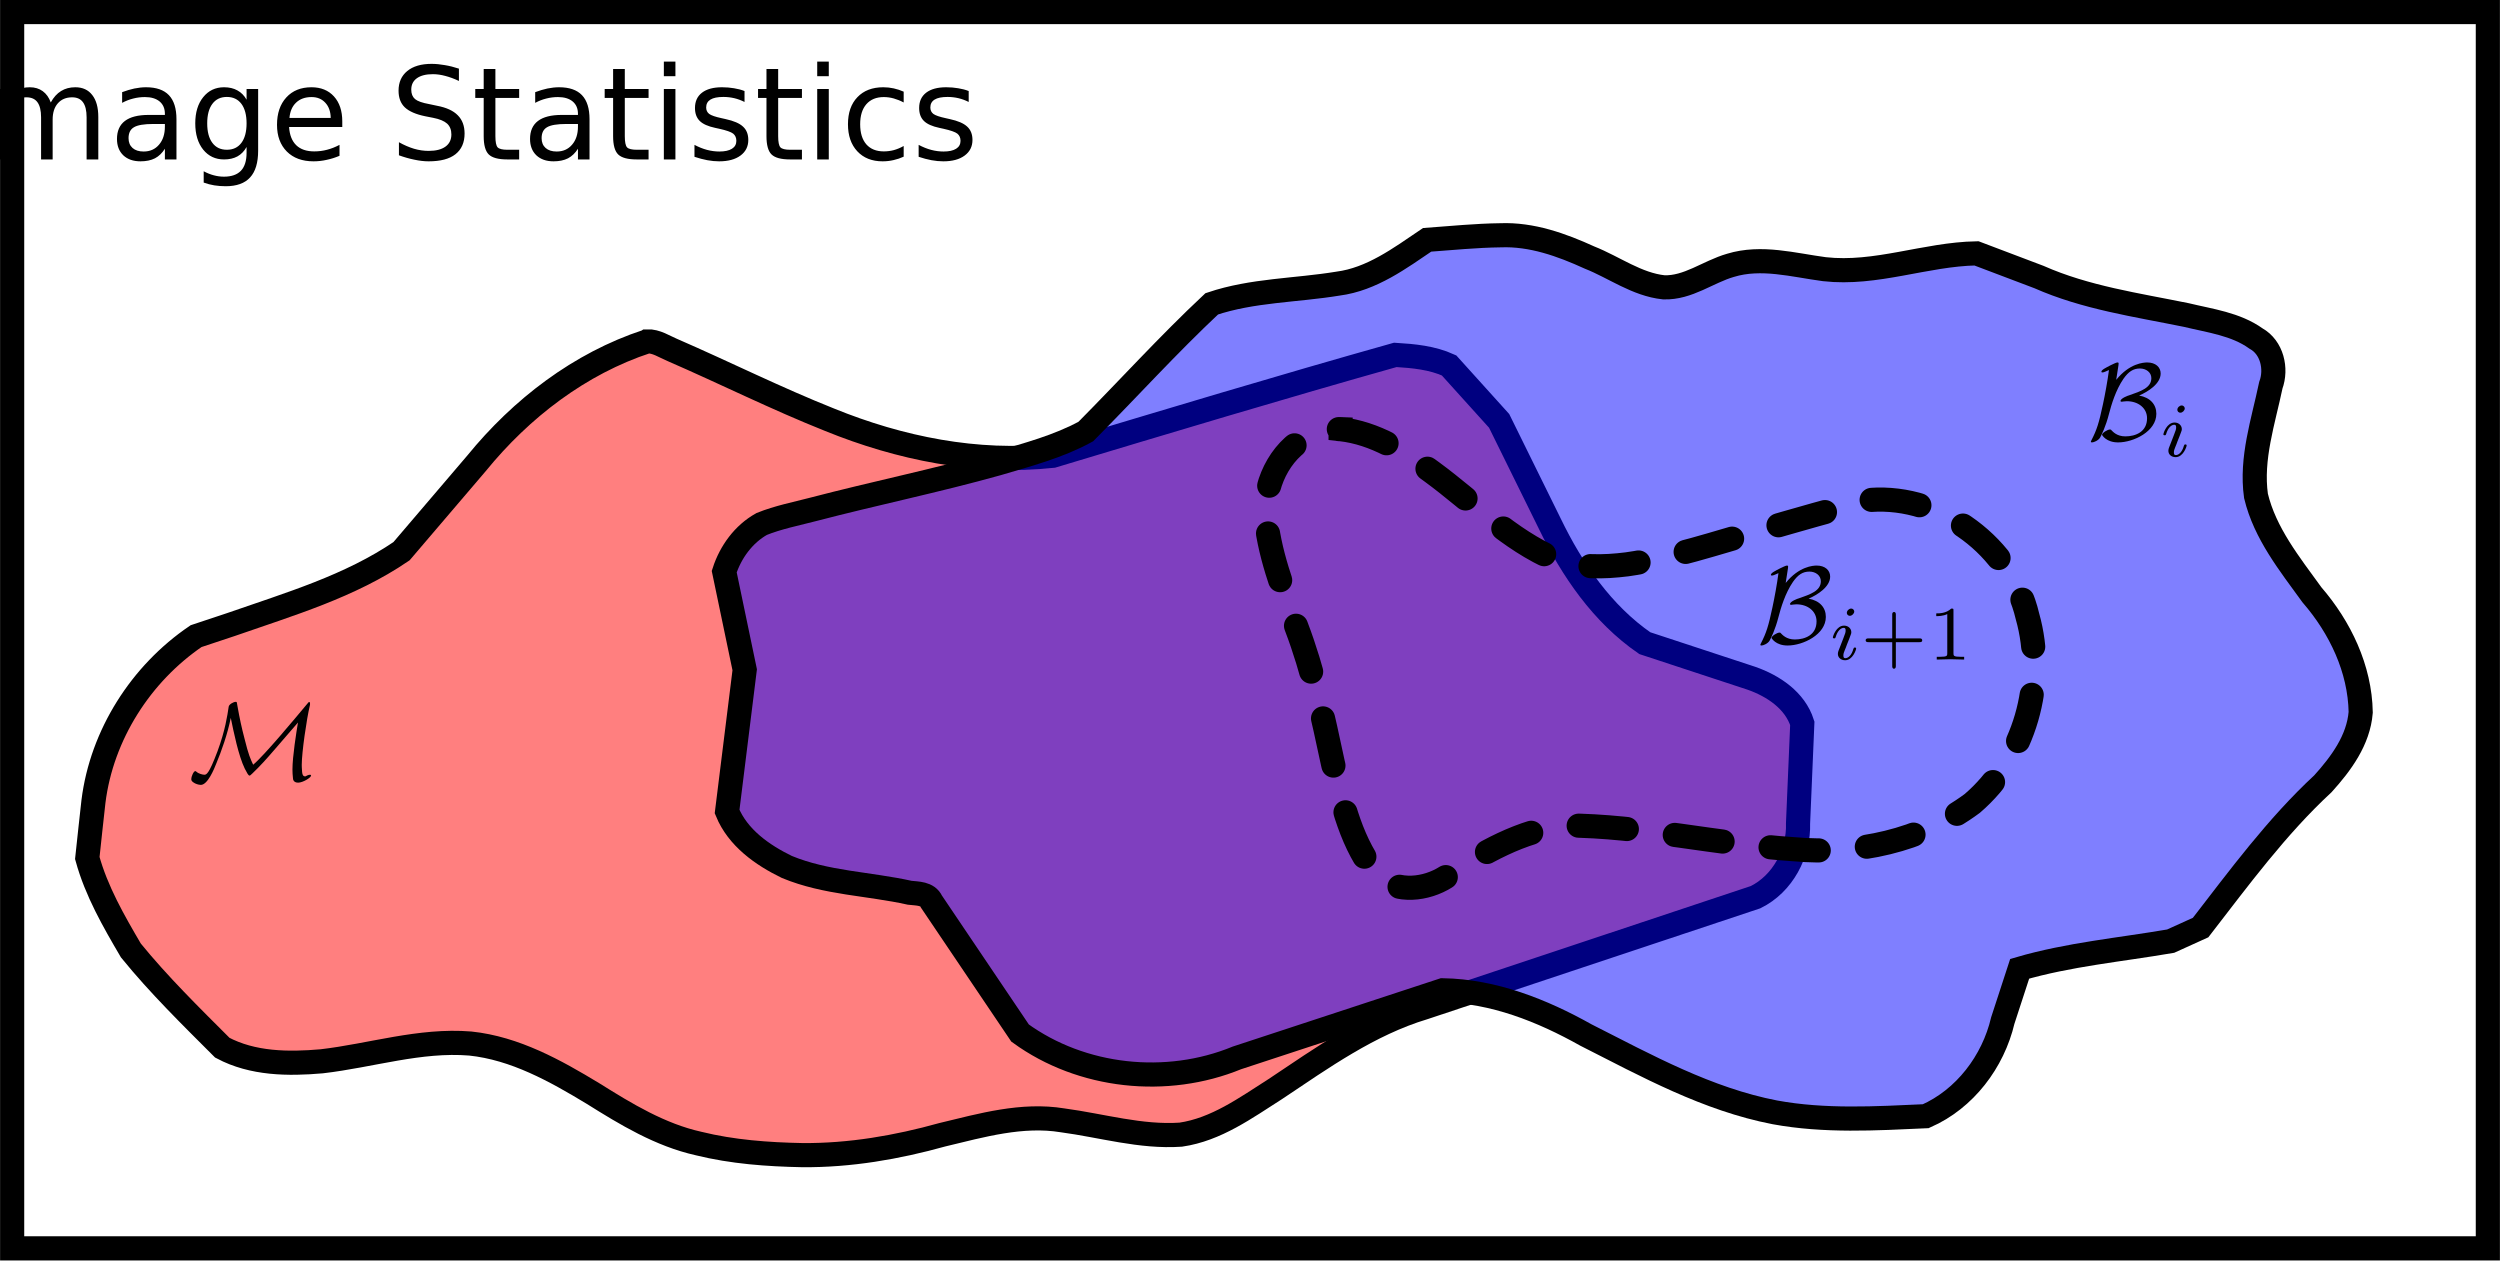
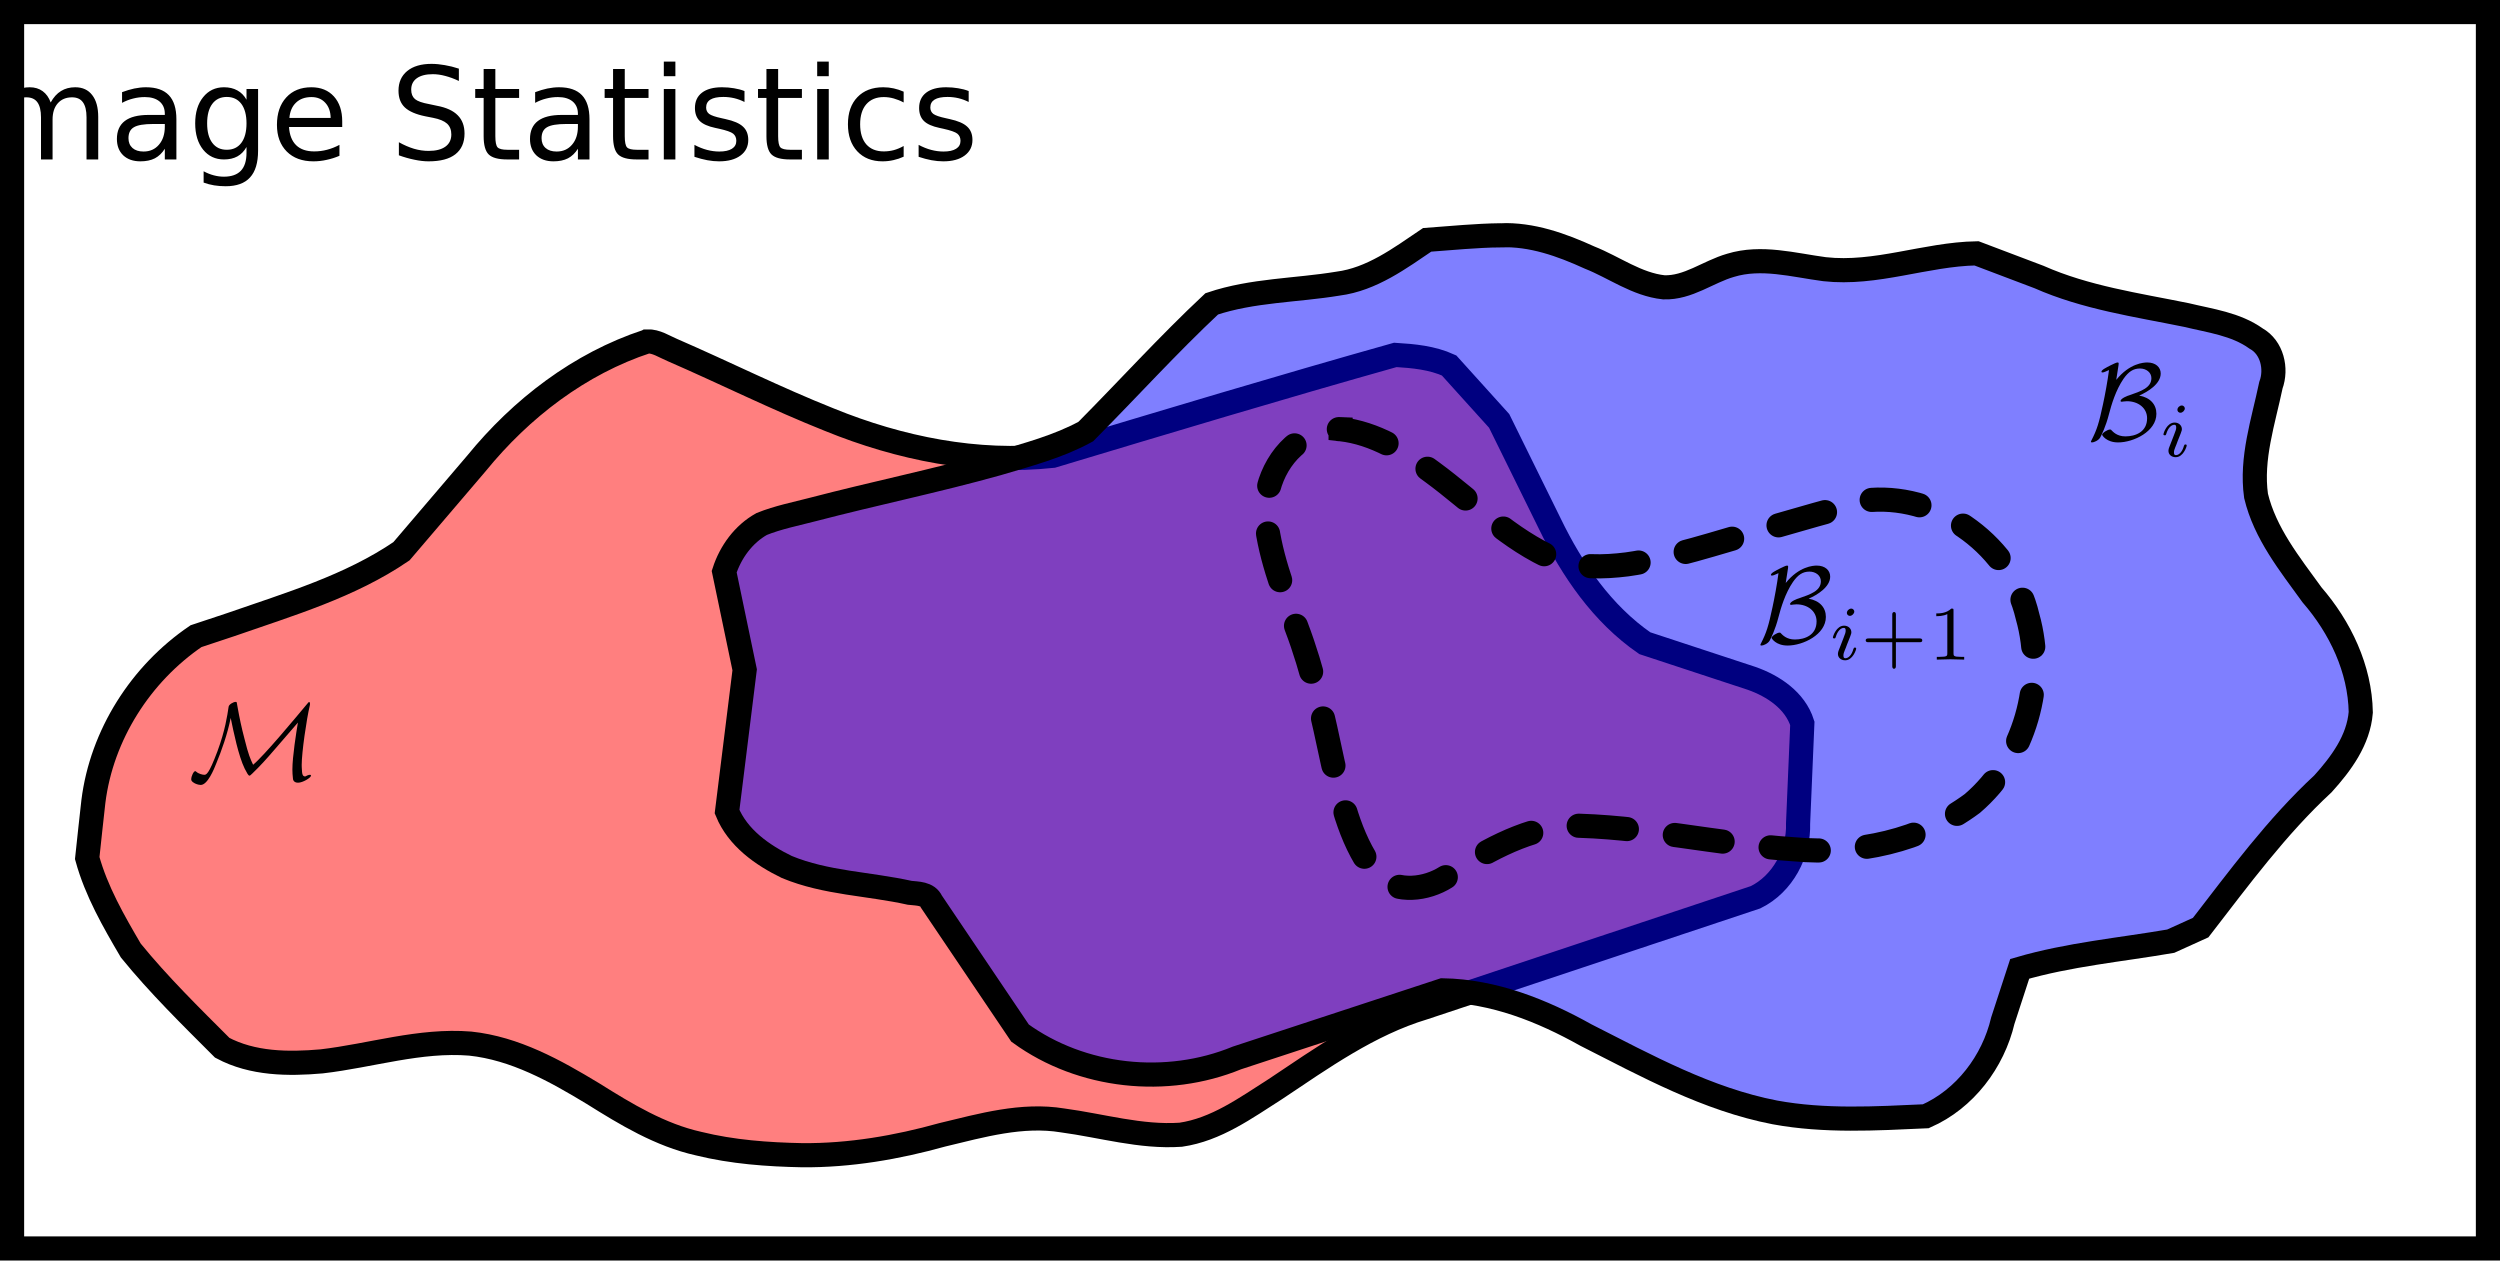
- <svg xmlns="http://www.w3.org/2000/svg" xmlns:xlink="http://www.w3.org/1999/xlink" width="3.235in" height="1.631in" viewBox="0 0 310.587 156.6" version="1.1" id="svg8">
+ <svg xmlns="http://www.w3.org/2000/svg" xmlns:xlink="http://www.w3.org/1999/xlink" width="310.587" height="156.6" viewBox="0 0 310.587 156.6" version="1.1" id="svg8">
  <defs id="defs2">
    <g id="g9477">
      <symbol overflow="visible" id="symbol2440">
-         <path style="stroke:none;" d="" id="path8256" />
+         <path style="stroke:none" d="" id="path8256" />
      </symbol>
      <symbol overflow="visible" id="symbol7372">
-         <path style="stroke:none;" d="M 3.844 -5.578 C 4.109 -4.281 4.547 -2.141 5.109 -0.984 C 5.328 -0.562 5.438 -0.344 5.547 -0.344 C 5.578 -0.344 5.609 -0.344 5.781 -0.516 C 6.547 -1.25 7.062 -1.828 7.75 -2.625 L 9.938 -5.156 C 9.797 -4.312 9.438 -2.078 9.438 -0.906 C 9.438 -0.641 9.453 -0.375 9.484 -0.109 C 9.484 0 9.531 0.297 9.953 0.297 C 10.375 0.297 11.125 -0.156 11.125 -0.344 C 11.125 -0.406 11.062 -0.422 11.031 -0.422 C 10.906 -0.422 10.703 -0.328 10.594 -0.266 C 10.359 -0.297 10.344 -0.453 10.312 -0.672 C 10.281 -1 10.281 -1.297 10.281 -1.328 C 10.281 -2.438 10.719 -5.469 11.016 -6.703 C 11.031 -6.766 11.031 -6.781 11.031 -6.875 C 11.031 -6.906 11.031 -7.016 10.953 -7.016 C 10.922 -7.016 10.906 -7.016 10.719 -6.781 C 9.781 -5.656 6.875 -2.156 5.875 -1.328 C 5.625 -1.859 5.453 -2.234 5.109 -3.625 C 4.812 -4.75 4.641 -5.578 4.469 -6.547 C 4.453 -6.688 4.391 -6.953 4.391 -6.984 C 4.359 -7.031 4.312 -7.031 4.281 -7.031 C 4.109 -7.031 3.688 -6.812 3.656 -6.594 C 3.531 -5.766 3.344 -4.453 2.641 -2.547 C 1.844 -0.422 1.625 -0.422 1.438 -0.422 C 1.312 -0.422 0.938 -0.5 0.719 -0.703 C 0.672 -0.75 0.641 -0.75 0.625 -0.75 C 0.484 -0.75 0.266 -0.297 0.266 -0.016 C 0.266 0.062 0.266 0.188 0.594 0.359 C 0.844 0.484 1.078 0.5 1.125 0.5 C 1.75 0.5 2.328 -0.922 2.531 -1.438 C 3 -2.562 3.562 -4.141 3.844 -5.578 Z M 3.844 -5.578 " id="path9671" />
+         <path style="stroke:none" d="m 3.844,-5.578 c 0.266,1.297 0.703,3.438 1.266,4.594 0.219,0.422 0.328,0.641 0.438,0.641 0.031,0 0.062,0 0.234,-0.172 C 6.547,-1.25 7.062,-1.828 7.75,-2.625 l 2.188,-2.531 c -0.141,0.844 -0.5,3.078 -0.5,4.25 0,0.266 0.016,0.531 0.047,0.797 0,0.109 0.047,0.406 0.469,0.406 0.422,0 1.172,-0.453 1.172,-0.641 0,-0.062 -0.062,-0.078 -0.094,-0.078 -0.125,0 -0.328,0.094 -0.438,0.156 -0.234,-0.031 -0.25,-0.188 -0.281,-0.406 -0.031,-0.328 -0.031,-0.625 -0.031,-0.656 0,-1.109 0.438,-4.141 0.734,-5.375 0.016,-0.062 0.016,-0.078 0.016,-0.172 0,-0.031 0,-0.141 -0.078,-0.141 -0.031,0 -0.047,0 -0.234,0.234 -0.938,1.125 -3.844,4.625 -4.844,5.453 C 5.625,-1.859 5.453,-2.234 5.109,-3.625 4.812,-4.75 4.641,-5.578 4.469,-6.547 4.453,-6.688 4.391,-6.953 4.391,-6.984 4.359,-7.031 4.312,-7.031 4.281,-7.031 c -0.172,0 -0.594,0.219 -0.625,0.438 -0.125,0.828 -0.312,2.141 -1.016,4.047 -0.797,2.125 -1.016,2.125 -1.203,2.125 -0.125,0 -0.5,-0.078 -0.719,-0.281 C 0.672,-0.75 0.641,-0.75 0.625,-0.75 c -0.141,0 -0.359,0.453 -0.359,0.734 0,0.078 0,0.203 0.328,0.375 C 0.844,0.484 1.078,0.5 1.125,0.5 1.75,0.5 2.328,-0.922 2.531,-1.438 3,-2.562 3.562,-4.141 3.844,-5.578 Z m 0,0" id="path9671" />
      </symbol>
    </g>
    <g id="g648">
      <symbol overflow="visible" id="symbol9213">
-         <path style="stroke:none;" d="" id="path5871" />
+         <path style="stroke:none" d="" id="path5871" />
      </symbol>
      <symbol overflow="visible" id="symbol6589">
-         <path style="stroke:none;" d="M 2.797 -6.766 C 2.812 -6.875 2.812 -6.891 2.812 -6.922 C 2.812 -7 2.797 -7.031 2.703 -7.031 C 2.594 -7.031 2.297 -6.875 2.094 -6.781 C 1.641 -6.547 1.25 -6.359 1.25 -6.188 C 1.25 -6.125 1.328 -6.125 1.359 -6.125 C 1.484 -6.125 1.75 -6.266 1.938 -6.344 C 1.812 -5.375 1.578 -4.094 1.391 -3.234 C 1.031 -1.547 0.844 -0.938 0.344 0.031 C 0.297 0.125 0.297 0.141 0.297 0.156 C 0.297 0.219 0.375 0.219 0.406 0.219 C 0.562 0.219 0.984 0.047 1.141 -0.234 C 1.266 -0.469 1.641 -1.203 1.938 -2.359 C 2.156 -3.203 2.547 -4.516 3.25 -5.547 C 3.703 -6.188 4.125 -6.484 4.75 -6.484 C 5.297 -6.484 5.781 -6.141 5.781 -5.609 C 5.781 -4.734 4.828 -4.422 3.797 -4.062 C 3.672 -4.031 2.984 -3.781 2.984 -3.531 C 2.984 -3.484 3.062 -3.469 3.094 -3.469 C 3.125 -3.469 3.359 -3.516 3.562 -3.516 C 4.578 -3.516 5.391 -2.906 5.391 -1.969 C 5.391 -0.734 4.344 -0.328 3.422 -0.328 C 2.656 -0.328 2.297 -0.75 2.156 -0.891 C 2.125 -0.938 2.109 -0.953 2.031 -0.953 C 1.812 -0.953 1.312 -0.641 1.312 -0.469 C 1.312 -0.438 1.688 0.219 2.766 0.219 C 4.172 0.219 6.234 -0.781 6.234 -2.375 C 6.234 -3.219 5.688 -3.844 4.672 -4.031 C 5.469 -4.375 6.625 -5.094 6.625 -6.031 C 6.625 -6.609 6.156 -7.031 5.406 -7.031 C 5.078 -7.031 3.797 -6.953 2.594 -5.453 Z M 2.797 -6.766 " id="path7692" />
+         <path style="stroke:none" d="M 2.797,-6.766 C 2.812,-6.875 2.812,-6.891 2.812,-6.922 2.812,-7 2.797,-7.031 2.703,-7.031 c -0.109,0 -0.406,0.156 -0.609,0.25 C 1.641,-6.547 1.25,-6.359 1.25,-6.188 c 0,0.062 0.078,0.062 0.109,0.062 0.125,0 0.391,-0.141 0.578,-0.219 -0.125,0.969 -0.359,2.25 -0.547,3.109 C 1.031,-1.547 0.844,-0.938 0.344,0.031 0.297,0.125 0.297,0.141 0.297,0.156 c 0,0.062 0.078,0.062 0.109,0.062 0.156,0 0.578,-0.172 0.734,-0.453 0.125,-0.234 0.5,-0.969 0.797,-2.125 0.219,-0.844 0.609,-2.156 1.312,-3.188 0.453,-0.641 0.875,-0.938 1.5,-0.938 0.547,0 1.031,0.344 1.031,0.875 0,0.875 -0.953,1.188 -1.984,1.547 -0.125,0.031 -0.812,0.281 -0.812,0.531 0,0.047 0.078,0.062 0.109,0.062 0.031,0 0.266,-0.047 0.469,-0.047 1.016,0 1.828,0.609 1.828,1.547 0,1.234 -1.047,1.641 -1.969,1.641 -0.766,0 -1.125,-0.422 -1.266,-0.562 -0.031,-0.047 -0.047,-0.062 -0.125,-0.062 -0.219,0 -0.719,0.312 -0.719,0.484 0,0.031 0.375,0.688 1.453,0.688 1.406,0 3.469,-1 3.469,-2.594 0,-0.844 -0.547,-1.469 -1.562,-1.656 0.797,-0.344 1.953,-1.062 1.953,-2 0,-0.578 -0.469,-1 -1.219,-1 -0.328,0 -1.609,0.078 -2.812,1.578 z m 0,0" id="path7692" />
      </symbol>
      <symbol overflow="visible" id="symbol9288">
-         <path style="stroke:none;" d="" id="path1839" />
+         <path style="stroke:none" d="" id="path1839" />
      </symbol>
      <symbol overflow="visible" id="symbol3429">
-         <path style="stroke:none;" d="M 2.266 -4.359 C 2.266 -4.469 2.172 -4.625 1.984 -4.625 C 1.797 -4.625 1.594 -4.438 1.594 -4.234 C 1.594 -4.125 1.672 -3.969 1.875 -3.969 C 2.062 -3.969 2.266 -4.172 2.266 -4.359 Z M 0.844 -0.812 C 0.812 -0.719 0.781 -0.641 0.781 -0.516 C 0.781 -0.188 1.047 0.062 1.438 0.062 C 2.125 0.062 2.438 -0.891 2.438 -1 C 2.438 -1.094 2.344 -1.094 2.328 -1.094 C 2.234 -1.094 2.219 -1.047 2.188 -0.969 C 2.031 -0.406 1.734 -0.125 1.453 -0.125 C 1.312 -0.125 1.281 -0.219 1.281 -0.375 C 1.281 -0.531 1.328 -0.656 1.391 -0.812 C 1.469 -1 1.547 -1.188 1.609 -1.375 C 1.672 -1.547 1.938 -2.172 1.953 -2.266 C 1.984 -2.328 2 -2.406 2 -2.484 C 2 -2.812 1.719 -3.078 1.344 -3.078 C 0.641 -3.078 0.328 -2.125 0.328 -2 C 0.328 -1.922 0.422 -1.922 0.453 -1.922 C 0.547 -1.922 0.547 -1.953 0.578 -2.031 C 0.75 -2.625 1.062 -2.875 1.312 -2.875 C 1.422 -2.875 1.484 -2.828 1.484 -2.641 C 1.484 -2.469 1.453 -2.375 1.281 -1.938 Z M 0.844 -0.812 " id="path5284" />
+         <path style="stroke:none" d="m 2.266,-4.359 c 0,-0.109 -0.094,-0.266 -0.281,-0.266 -0.188,0 -0.391,0.188 -0.391,0.391 0,0.109 0.078,0.266 0.281,0.266 0.188,0 0.391,-0.203 0.391,-0.391 z M 0.844,-0.812 c -0.031,0.094 -0.062,0.172 -0.062,0.297 0,0.328 0.266,0.578 0.656,0.578 0.688,0 1,-0.953 1,-1.062 0,-0.094 -0.094,-0.094 -0.109,-0.094 -0.094,0 -0.109,0.047 -0.141,0.125 -0.156,0.562 -0.453,0.844 -0.734,0.844 -0.141,0 -0.172,-0.094 -0.172,-0.25 0,-0.156 0.047,-0.281 0.109,-0.438 C 1.469,-1 1.547,-1.188 1.609,-1.375 1.672,-1.547 1.938,-2.172 1.953,-2.266 1.984,-2.328 2,-2.406 2,-2.484 2,-2.812 1.719,-3.078 1.344,-3.078 0.641,-3.078 0.328,-2.125 0.328,-2 c 0,0.078 0.094,0.078 0.125,0.078 0.094,0 0.094,-0.031 0.125,-0.109 C 0.75,-2.625 1.062,-2.875 1.312,-2.875 c 0.109,0 0.172,0.047 0.172,0.234 0,0.172 -0.031,0.266 -0.203,0.703 z m 0,0" id="path5284" />
      </symbol>
    </g>
    <g id="g7725">
      <symbol overflow="visible" id="symbol3995">
-         <path style="stroke:none;" d="" id="path5777" />
+         <path style="stroke:none" d="" id="path5777" />
      </symbol>
      <symbol overflow="visible" id="symbol1798">
-         <path style="stroke:none;" d="M 2.797 -6.766 C 2.812 -6.875 2.812 -6.891 2.812 -6.922 C 2.812 -7 2.797 -7.031 2.703 -7.031 C 2.594 -7.031 2.297 -6.875 2.094 -6.781 C 1.641 -6.547 1.25 -6.359 1.25 -6.188 C 1.25 -6.125 1.328 -6.125 1.359 -6.125 C 1.484 -6.125 1.75 -6.266 1.938 -6.344 C 1.812 -5.375 1.578 -4.094 1.391 -3.234 C 1.031 -1.547 0.844 -0.938 0.344 0.031 C 0.297 0.125 0.297 0.141 0.297 0.156 C 0.297 0.219 0.375 0.219 0.406 0.219 C 0.562 0.219 0.984 0.047 1.141 -0.234 C 1.266 -0.469 1.641 -1.203 1.938 -2.359 C 2.156 -3.203 2.547 -4.516 3.25 -5.547 C 3.703 -6.188 4.125 -6.484 4.75 -6.484 C 5.297 -6.484 5.781 -6.141 5.781 -5.609 C 5.781 -4.734 4.828 -4.422 3.797 -4.062 C 3.672 -4.031 2.984 -3.781 2.984 -3.531 C 2.984 -3.484 3.062 -3.469 3.094 -3.469 C 3.125 -3.469 3.359 -3.516 3.562 -3.516 C 4.578 -3.516 5.391 -2.906 5.391 -1.969 C 5.391 -0.734 4.344 -0.328 3.422 -0.328 C 2.656 -0.328 2.297 -0.75 2.156 -0.891 C 2.125 -0.938 2.109 -0.953 2.031 -0.953 C 1.812 -0.953 1.312 -0.641 1.312 -0.469 C 1.312 -0.438 1.688 0.219 2.766 0.219 C 4.172 0.219 6.234 -0.781 6.234 -2.375 C 6.234 -3.219 5.688 -3.844 4.672 -4.031 C 5.469 -4.375 6.625 -5.094 6.625 -6.031 C 6.625 -6.609 6.156 -7.031 5.406 -7.031 C 5.078 -7.031 3.797 -6.953 2.594 -5.453 Z M 2.797 -6.766 " id="path2966" />
+         <path style="stroke:none" d="M 2.797,-6.766 C 2.812,-6.875 2.812,-6.891 2.812,-6.922 2.812,-7 2.797,-7.031 2.703,-7.031 c -0.109,0 -0.406,0.156 -0.609,0.25 C 1.641,-6.547 1.25,-6.359 1.25,-6.188 c 0,0.062 0.078,0.062 0.109,0.062 0.125,0 0.391,-0.141 0.578,-0.219 -0.125,0.969 -0.359,2.25 -0.547,3.109 C 1.031,-1.547 0.844,-0.938 0.344,0.031 0.297,0.125 0.297,0.141 0.297,0.156 c 0,0.062 0.078,0.062 0.109,0.062 0.156,0 0.578,-0.172 0.734,-0.453 0.125,-0.234 0.5,-0.969 0.797,-2.125 0.219,-0.844 0.609,-2.156 1.312,-3.188 0.453,-0.641 0.875,-0.938 1.5,-0.938 0.547,0 1.031,0.344 1.031,0.875 0,0.875 -0.953,1.188 -1.984,1.547 -0.125,0.031 -0.812,0.281 -0.812,0.531 0,0.047 0.078,0.062 0.109,0.062 0.031,0 0.266,-0.047 0.469,-0.047 1.016,0 1.828,0.609 1.828,1.547 0,1.234 -1.047,1.641 -1.969,1.641 -0.766,0 -1.125,-0.422 -1.266,-0.562 -0.031,-0.047 -0.047,-0.062 -0.125,-0.062 -0.219,0 -0.719,0.312 -0.719,0.484 0,0.031 0.375,0.688 1.453,0.688 1.406,0 3.469,-1 3.469,-2.594 0,-0.844 -0.547,-1.469 -1.562,-1.656 0.797,-0.344 1.953,-1.062 1.953,-2 0,-0.578 -0.469,-1 -1.219,-1 -0.328,0 -1.609,0.078 -2.812,1.578 z m 0,0" id="path2966" />
      </symbol>
      <symbol overflow="visible" id="symbol2019">
-         <path style="stroke:none;" d="" id="path5661" />
+         <path style="stroke:none" d="" id="path5661" />
      </symbol>
      <symbol overflow="visible" id="symbol3328">
-         <path style="stroke:none;" d="M 2.266 -4.359 C 2.266 -4.469 2.172 -4.625 1.984 -4.625 C 1.797 -4.625 1.594 -4.438 1.594 -4.234 C 1.594 -4.125 1.672 -3.969 1.875 -3.969 C 2.062 -3.969 2.266 -4.172 2.266 -4.359 Z M 0.844 -0.812 C 0.812 -0.719 0.781 -0.641 0.781 -0.516 C 0.781 -0.188 1.047 0.062 1.438 0.062 C 2.125 0.062 2.438 -0.891 2.438 -1 C 2.438 -1.094 2.344 -1.094 2.328 -1.094 C 2.234 -1.094 2.219 -1.047 2.188 -0.969 C 2.031 -0.406 1.734 -0.125 1.453 -0.125 C 1.312 -0.125 1.281 -0.219 1.281 -0.375 C 1.281 -0.531 1.328 -0.656 1.391 -0.812 C 1.469 -1 1.547 -1.188 1.609 -1.375 C 1.672 -1.547 1.938 -2.172 1.953 -2.266 C 1.984 -2.328 2 -2.406 2 -2.484 C 2 -2.812 1.719 -3.078 1.344 -3.078 C 0.641 -3.078 0.328 -2.125 0.328 -2 C 0.328 -1.922 0.422 -1.922 0.453 -1.922 C 0.547 -1.922 0.547 -1.953 0.578 -2.031 C 0.75 -2.625 1.062 -2.875 1.312 -2.875 C 1.422 -2.875 1.484 -2.828 1.484 -2.641 C 1.484 -2.469 1.453 -2.375 1.281 -1.938 Z M 0.844 -0.812 " id="path6758" />
+         <path style="stroke:none" d="m 2.266,-4.359 c 0,-0.109 -0.094,-0.266 -0.281,-0.266 -0.188,0 -0.391,0.188 -0.391,0.391 0,0.109 0.078,0.266 0.281,0.266 0.188,0 0.391,-0.203 0.391,-0.391 z M 0.844,-0.812 c -0.031,0.094 -0.062,0.172 -0.062,0.297 0,0.328 0.266,0.578 0.656,0.578 0.688,0 1,-0.953 1,-1.062 0,-0.094 -0.094,-0.094 -0.109,-0.094 -0.094,0 -0.109,0.047 -0.141,0.125 -0.156,0.562 -0.453,0.844 -0.734,0.844 -0.141,0 -0.172,-0.094 -0.172,-0.25 0,-0.156 0.047,-0.281 0.109,-0.438 C 1.469,-1 1.547,-1.188 1.609,-1.375 1.672,-1.547 1.938,-2.172 1.953,-2.266 1.984,-2.328 2,-2.406 2,-2.484 2,-2.812 1.719,-3.078 1.344,-3.078 0.641,-3.078 0.328,-2.125 0.328,-2 c 0,0.078 0.094,0.078 0.125,0.078 0.094,0 0.094,-0.031 0.125,-0.109 C 0.75,-2.625 1.062,-2.875 1.312,-2.875 c 0.109,0 0.172,0.047 0.172,0.234 0,0.172 -0.031,0.266 -0.203,0.703 z m 0,0" id="path6758" />
      </symbol>
      <symbol overflow="visible" id="symbol8803">
-         <path style="stroke:none;" d="" id="path1624" />
+         <path style="stroke:none" d="" id="path1624" />
      </symbol>
      <symbol overflow="visible" id="symbol3804">
-         <path style="stroke:none;" d="M 3.219 -1.578 L 5.359 -1.578 C 5.453 -1.578 5.609 -1.578 5.609 -1.734 C 5.609 -1.922 5.453 -1.922 5.359 -1.922 L 3.219 -1.922 L 3.219 -4.062 C 3.219 -4.141 3.219 -4.312 3.062 -4.312 C 2.891 -4.312 2.891 -4.156 2.891 -4.062 L 2.891 -1.922 L 0.75 -1.922 C 0.656 -1.922 0.484 -1.922 0.484 -1.75 C 0.484 -1.578 0.641 -1.578 0.75 -1.578 L 2.891 -1.578 L 2.891 0.562 C 2.891 0.656 2.891 0.828 3.047 0.828 C 3.219 0.828 3.219 0.656 3.219 0.562 Z M 3.219 -1.578 " id="path9026" />
+         <path style="stroke:none" d="m 3.219,-1.578 h 2.141 c 0.094,0 0.25,0 0.25,-0.156 0,-0.188 -0.156,-0.188 -0.25,-0.188 H 3.219 V -4.062 c 0,-0.078 0,-0.25 -0.156,-0.25 -0.172,0 -0.172,0.156 -0.172,0.25 v 2.141 H 0.75 c -0.094,0 -0.266,0 -0.266,0.172 0,0.172 0.156,0.172 0.266,0.172 H 2.891 V 0.562 c 0,0.094 0,0.266 0.156,0.266 0.172,0 0.172,-0.172 0.172,-0.266 z m 0,0" id="path9026" />
      </symbol>
      <symbol overflow="visible" id="symbol1849">
-         <path style="stroke:none;" d="M 2.328 -4.438 C 2.328 -4.625 2.328 -4.625 2.125 -4.625 C 1.672 -4.188 1.047 -4.188 0.766 -4.188 L 0.766 -3.938 C 0.922 -3.938 1.391 -3.938 1.766 -4.125 L 1.766 -0.578 C 1.766 -0.344 1.766 -0.25 1.078 -0.25 L 0.812 -0.25 L 0.812 0 C 0.938 0 1.797 -0.031 2.047 -0.031 C 2.266 -0.031 3.141 0 3.297 0 L 3.297 -0.25 L 3.031 -0.25 C 2.328 -0.25 2.328 -0.344 2.328 -0.578 Z M 2.328 -4.438 " id="path7680" />
+         <path style="stroke:none" d="m 2.328,-4.438 c 0,-0.188 0,-0.188 -0.203,-0.188 -0.453,0.438 -1.078,0.438 -1.359,0.438 v 0.25 c 0.156,0 0.625,0 1,-0.188 v 3.547 c 0,0.234 0,0.328 -0.688,0.328 H 0.812 V 0 c 0.125,0 0.984,-0.031 1.234,-0.031 0.219,0 1.094,0.031 1.25,0.031 V -0.25 H 3.031 c -0.703,0 -0.703,-0.094 -0.703,-0.328 z m 0,0" id="path7680" />
      </symbol>
    </g>
  </defs>
-   <g id="layer1" transform="translate(-1.12524, -38.3231)">
+   <g id="layer1" transform="translate(-1.12524,-38.3231)">
    <path id="path834" style="fill:#ff0000;fill-opacity:0.5;stroke:#000000;stroke-width:3;stroke-linecap:round;stop-color:#000000" d="M 81.518,80.737 C 73.13,83.492 65.87,89.075 60.321,95.887 c -3.107,3.64 -6.215,7.281 -9.322,10.921 -6.409,4.372 -13.923,6.573 -21.167,9.102 -1.451,0.483 -2.902,0.965 -4.354,1.448 -6.856,4.653 -11.722,12.269 -12.752,20.542 -0.273,2.341 -0.506,4.687 -0.764,7.03 1.129,4.113 3.273,7.833 5.414,11.484 3.493,4.296 7.454,8.17 11.36,12.08 3.771,2.009 8.197,2.055 12.349,1.688 6.15,-0.713 12.203,-2.715 18.453,-2.208 5.565,0.586 10.557,3.37 15.265,6.22 4.1,2.568 8.332,5.138 13.105,6.205 4.214,1.041 8.572,1.358 12.899,1.442 5.889,0.049 11.744,-0.958 17.406,-2.539 4.865,-1.167 9.879,-2.609 14.92,-1.785 4.881,0.654 9.711,2.117 14.679,1.78 4.396,-0.637 8.078,-3.325 11.734,-5.654 5.836,-3.894 11.671,-8.073 18.461,-10.122 13.742,-4.577 27.484,-9.154 41.227,-13.73 3.371,-1.659 5.393,-5.47 5.276,-9.184 0.176,-4.139 0.352,-8.279 0.528,-12.418 -0.906,-2.854 -3.615,-4.649 -6.306,-5.592 -4.422,-1.456 -8.844,-2.911 -13.266,-4.367 -5.283,-3.648 -9.02,-9.101 -11.788,-14.82 -2.102,-4.265 -4.204,-8.53 -6.306,-12.796 -2.074,-2.297 -4.149,-4.595 -6.223,-6.892 -2.092,-0.955 -4.412,-1.17 -6.678,-1.307 -14.239,4.008 -28.403,8.278 -42.568,12.539 -9.433,1.014 -18.986,-0.928 -27.721,-4.482 -6.619,-2.633 -12.997,-5.827 -19.528,-8.664 -1.003,-0.418 -2.01,-1.12 -3.133,-1.073 z" />
-     <path id="path857" style="fill:#0000ff;fill-opacity:0.5;stroke:#000000;stroke-width:3;stroke-linecap:round;stroke-miterlimit:4;stroke-dasharray:none;stop-color:#000000" d="M 187.545 67.555 C 184.498 67.592 181.463 67.901 178.426 68.121 C 175.023 70.42 171.541 73.018 167.35 73.561 C 162.127 74.422 156.724 74.368 151.664 76.072 C 146.242 81.153 141.253 86.668 136.02 91.938 C 132.59 93.818 128.773 94.807 125.046 95.916 C 117.458 98.041 109.732 99.626 102.109 101.618 C 99.982 102.172 97.799 102.599 95.757 103.42 C 93.494 104.679 91.884 106.906 91.094 109.344 C 91.942 113.408 92.79 117.473 93.639 121.537 C 92.91 127.41 92.18 133.282 91.451 139.154 C 92.781 142.407 95.819 144.55 98.875 146.035 C 103.73 148.049 109.075 148.111 114.149 149.244 C 115.098 149.352 116.378 149.299 116.838 150.338 C 120.509 155.782 124.18 161.227 127.852 166.672 C 135.511 172.236 146.07 173.345 154.797 169.758 C 163.318 166.958 171.84 164.158 180.361 161.357 C 186.687 161.465 192.715 163.868 198.166 166.922 C 205.698 170.743 213.25 174.907 221.63 176.525 C 227.815 177.663 234.136 177.289 240.379 177.004 C 245.237 174.868 248.743 170.233 249.947 165.117 C 250.647 162.974 251.346 160.831 252.045 158.688 C 258.166 156.903 264.54 156.33 270.803 155.254 C 272.044 154.691 273.285 154.129 274.525 153.566 C 279.309 147.382 283.971 141.029 289.727 135.693 C 291.978 133.201 294.138 130.282 294.416 126.82 C 294.322 121.406 291.855 116.263 288.354 112.221 C 285.601 108.41 282.521 104.599 281.404 99.93 C 280.753 95.258 282.307 90.698 283.252 86.182 C 284.007 84.141 283.401 81.491 281.413 80.385 C 278.88 78.57 275.698 78.18 272.745 77.462 C 266.573 76.202 260.242 75.31 254.436 72.74 C 251.85 71.76 249.264 70.78 246.678 69.801 C 240.327 69.92 234.183 72.488 227.791 71.768 C 223.941 71.258 219.956 70.115 216.114 71.289 C 213.322 72.094 210.843 74.129 207.826 74.022 C 204.46 73.662 201.679 71.54 198.604 70.323 C 195.137 68.741 191.413 67.402 187.545 67.555 z " />
+     <path id="path857" style="fill:#0000ff;fill-opacity:0.5;stroke:#000000;stroke-width:3;stroke-linecap:round;stroke-miterlimit:4;stroke-dasharray:none;stop-color:#000000" d="m 187.545,67.555 c -3.047,0.037 -6.082,0.346 -9.119,0.566 -3.403,2.299 -6.885,4.897 -11.076,5.439 -5.222,0.862 -10.625,0.808 -15.686,2.512 -5.422,5.081 -10.411,10.595 -15.645,15.865 -3.43,1.88 -7.247,2.87 -10.973,3.978 -7.588,2.126 -15.314,3.71 -22.937,5.702 -2.127,0.554 -4.31,0.981 -6.352,1.802 -2.263,1.259 -3.873,3.486 -4.663,5.924 0.848,4.064 1.697,8.129 2.545,12.193 -0.729,5.872 -1.458,11.745 -2.188,17.617 1.33,3.252 4.367,5.396 7.424,6.88 4.856,2.014 10.2,2.076 15.274,3.209 0.95,0.108 2.229,0.055 2.689,1.094 3.671,5.445 7.342,10.89 11.014,16.334 7.66,5.564 18.218,6.673 26.945,3.086 8.521,-2.8 17.043,-5.6 25.564,-8.4 6.325,0.107 12.354,2.511 17.805,5.564 7.532,3.822 15.084,7.985 23.464,9.603 6.185,1.138 12.505,0.764 18.748,0.479 4.858,-2.136 8.364,-6.771 9.568,-11.887 0.699,-2.143 1.398,-4.286 2.098,-6.43 6.121,-1.785 12.495,-2.358 18.758,-3.434 1.241,-0.562 2.482,-1.125 3.723,-1.688 4.784,-6.185 9.445,-12.537 15.201,-17.873 2.251,-2.492 4.411,-5.411 4.689,-8.873 -0.094,-5.414 -2.561,-10.558 -6.062,-14.6 -2.752,-3.811 -5.832,-7.622 -6.949,-12.291 -0.651,-4.672 0.903,-9.231 1.848,-13.748 0.755,-2.041 0.149,-4.691 -1.839,-5.797 -2.533,-1.815 -5.716,-2.205 -8.668,-2.923 -6.172,-1.259 -12.503,-2.152 -18.309,-4.722 -2.586,-0.98 -5.172,-1.959 -7.759,-2.939 -6.351,0.12 -12.494,2.687 -18.887,1.967 -3.85,-0.509 -7.835,-1.653 -11.677,-0.478 -2.792,0.805 -5.271,2.84 -8.288,2.733 -3.366,-0.36 -6.147,-2.482 -9.222,-3.699 -3.467,-1.582 -7.191,-2.921 -11.059,-2.768 z" />
    <rect style="fill:none;stroke:#000000;stroke-width:3;stroke-linecap:round;stroke-miterlimit:4;stroke-dasharray:none;stop-color:#000000" id="rect883" width="307.587" height="153.6" x="2.625" y="39.823" />
    <path id="path885" style="fill:none;fill-opacity:0.5;stroke:#000000;stroke-width:3;stroke-linecap:round;stroke-miterlimit:4;stroke-dasharray:6, 6;stroke-dashoffset:0;stop-color:#000000" d="m 167.675,91.644 c 4.265,0.474 8.03,2.832 11.396,5.354 5.046,3.703 9.503,8.381 15.348,10.86 2.815,1.017 5.906,0.944 8.84,0.579 5.655,-0.798 11.074,-2.67 16.556,-4.2 4.561,-1.316 9.121,-2.643 13.725,-3.804 8.807,-0.621 17.474,5.866 19.47,14.454 2.334,8.203 -0.342,17.689 -6.853,23.255 -6.294,4.675 -14.415,6.391 -22.139,5.693 -9.511,-0.613 -18.862,-2.918 -28.419,-2.955 -5.467,0.594 -10.341,3.426 -14.839,6.409 -2.455,1.555 -5.984,1.976 -8.349,0.028 -3.361,-4.001 -4.567,-9.231 -5.702,-14.205 -1.221,-5.707 -2.437,-11.444 -4.525,-16.911 -1.614,-4.625 -3.508,-9.268 -3.838,-14.206 -0.069,-4.034 2.172,-8.285 6.024,-9.824 1.053,-0.39 2.183,-0.576 3.305,-0.529 z" />
    <text xml:space="preserve" style="font-size:16px;line-height:0.4;font-family:'DejaVu Sans';-inkscape-font-specification:'DejaVu Sans, Normal';text-align:center;letter-spacing:0px;word-spacing:0px;writing-mode:lr-tb;text-anchor:middle" x="71.257" y="58.133" id="text890">
      <tspan id="tspan888" x="71.257" y="58.133" style="font-size:16px">Image Statistics</tspan>
    </text>
    <g transform="matrix(1.37016,0,0,1.37016,-101.4326,22.85288)" id="g941" style="stroke-width:0.73">
      <g id="g4408" style="stroke-width:0.73">
        <g style="fill:#000000;fill-opacity:1;stroke-width:0.73" id="g5997">
          <use xlink:href="#symbol7372" x="91.925" y="81.963" id="use6284" width="100%" height="100%" style="stroke-width:0.73" />
        </g>
      </g>
    </g>
    <g transform="matrix(1.37016,0,0,1.37016,134.5325,-19.31313)" id="g1001" style="stroke-width:0.73">
      <g id="g7375" style="stroke-width:0.73">
        <g style="fill:#000000;fill-opacity:1;stroke-width:0.73" id="g305">
          <use xlink:href="#symbol6589" x="91.925" y="81.963" id="use8378" width="100%" height="100%" style="stroke-width:0.73" />
        </g>
        <g style="fill:#000000;fill-opacity:1;stroke-width:0.73" id="g6412">
          <use xlink:href="#symbol3429" x="98.469" y="83.457" id="use2646" width="100%" height="100%" style="stroke-width:0.73" />
        </g>
      </g>
    </g>
    <g transform="matrix(1.37016,0,0,1.37016,93.46921,5.920793)" id="g1080" style="stroke-width:0.73">
      <g id="g5185" style="stroke-width:0.73">
        <g style="fill:#000000;fill-opacity:1;stroke-width:0.73" id="g3670">
          <use xlink:href="#symbol1798" x="91.925" y="81.963" id="use1314" width="100%" height="100%" style="stroke-width:0.73" />
        </g>
        <g style="fill:#000000;fill-opacity:1;stroke-width:0.73" id="g4674">
          <use xlink:href="#symbol3328" x="98.469" y="83.457" id="use6532" width="100%" height="100%" style="stroke-width:0.73" />
        </g>
        <g style="fill:#000000;fill-opacity:1;stroke-width:0.73" id="g3792">
          <use xlink:href="#symbol3804" x="101.288" y="83.457" id="use8261" width="100%" height="100%" style="stroke-width:0.73" />
          <use xlink:href="#symbol1849" x="107.404" y="83.457" id="use6023" width="100%" height="100%" style="stroke-width:0.73" />
        </g>
      </g>
    </g>
  </g>
</svg>
